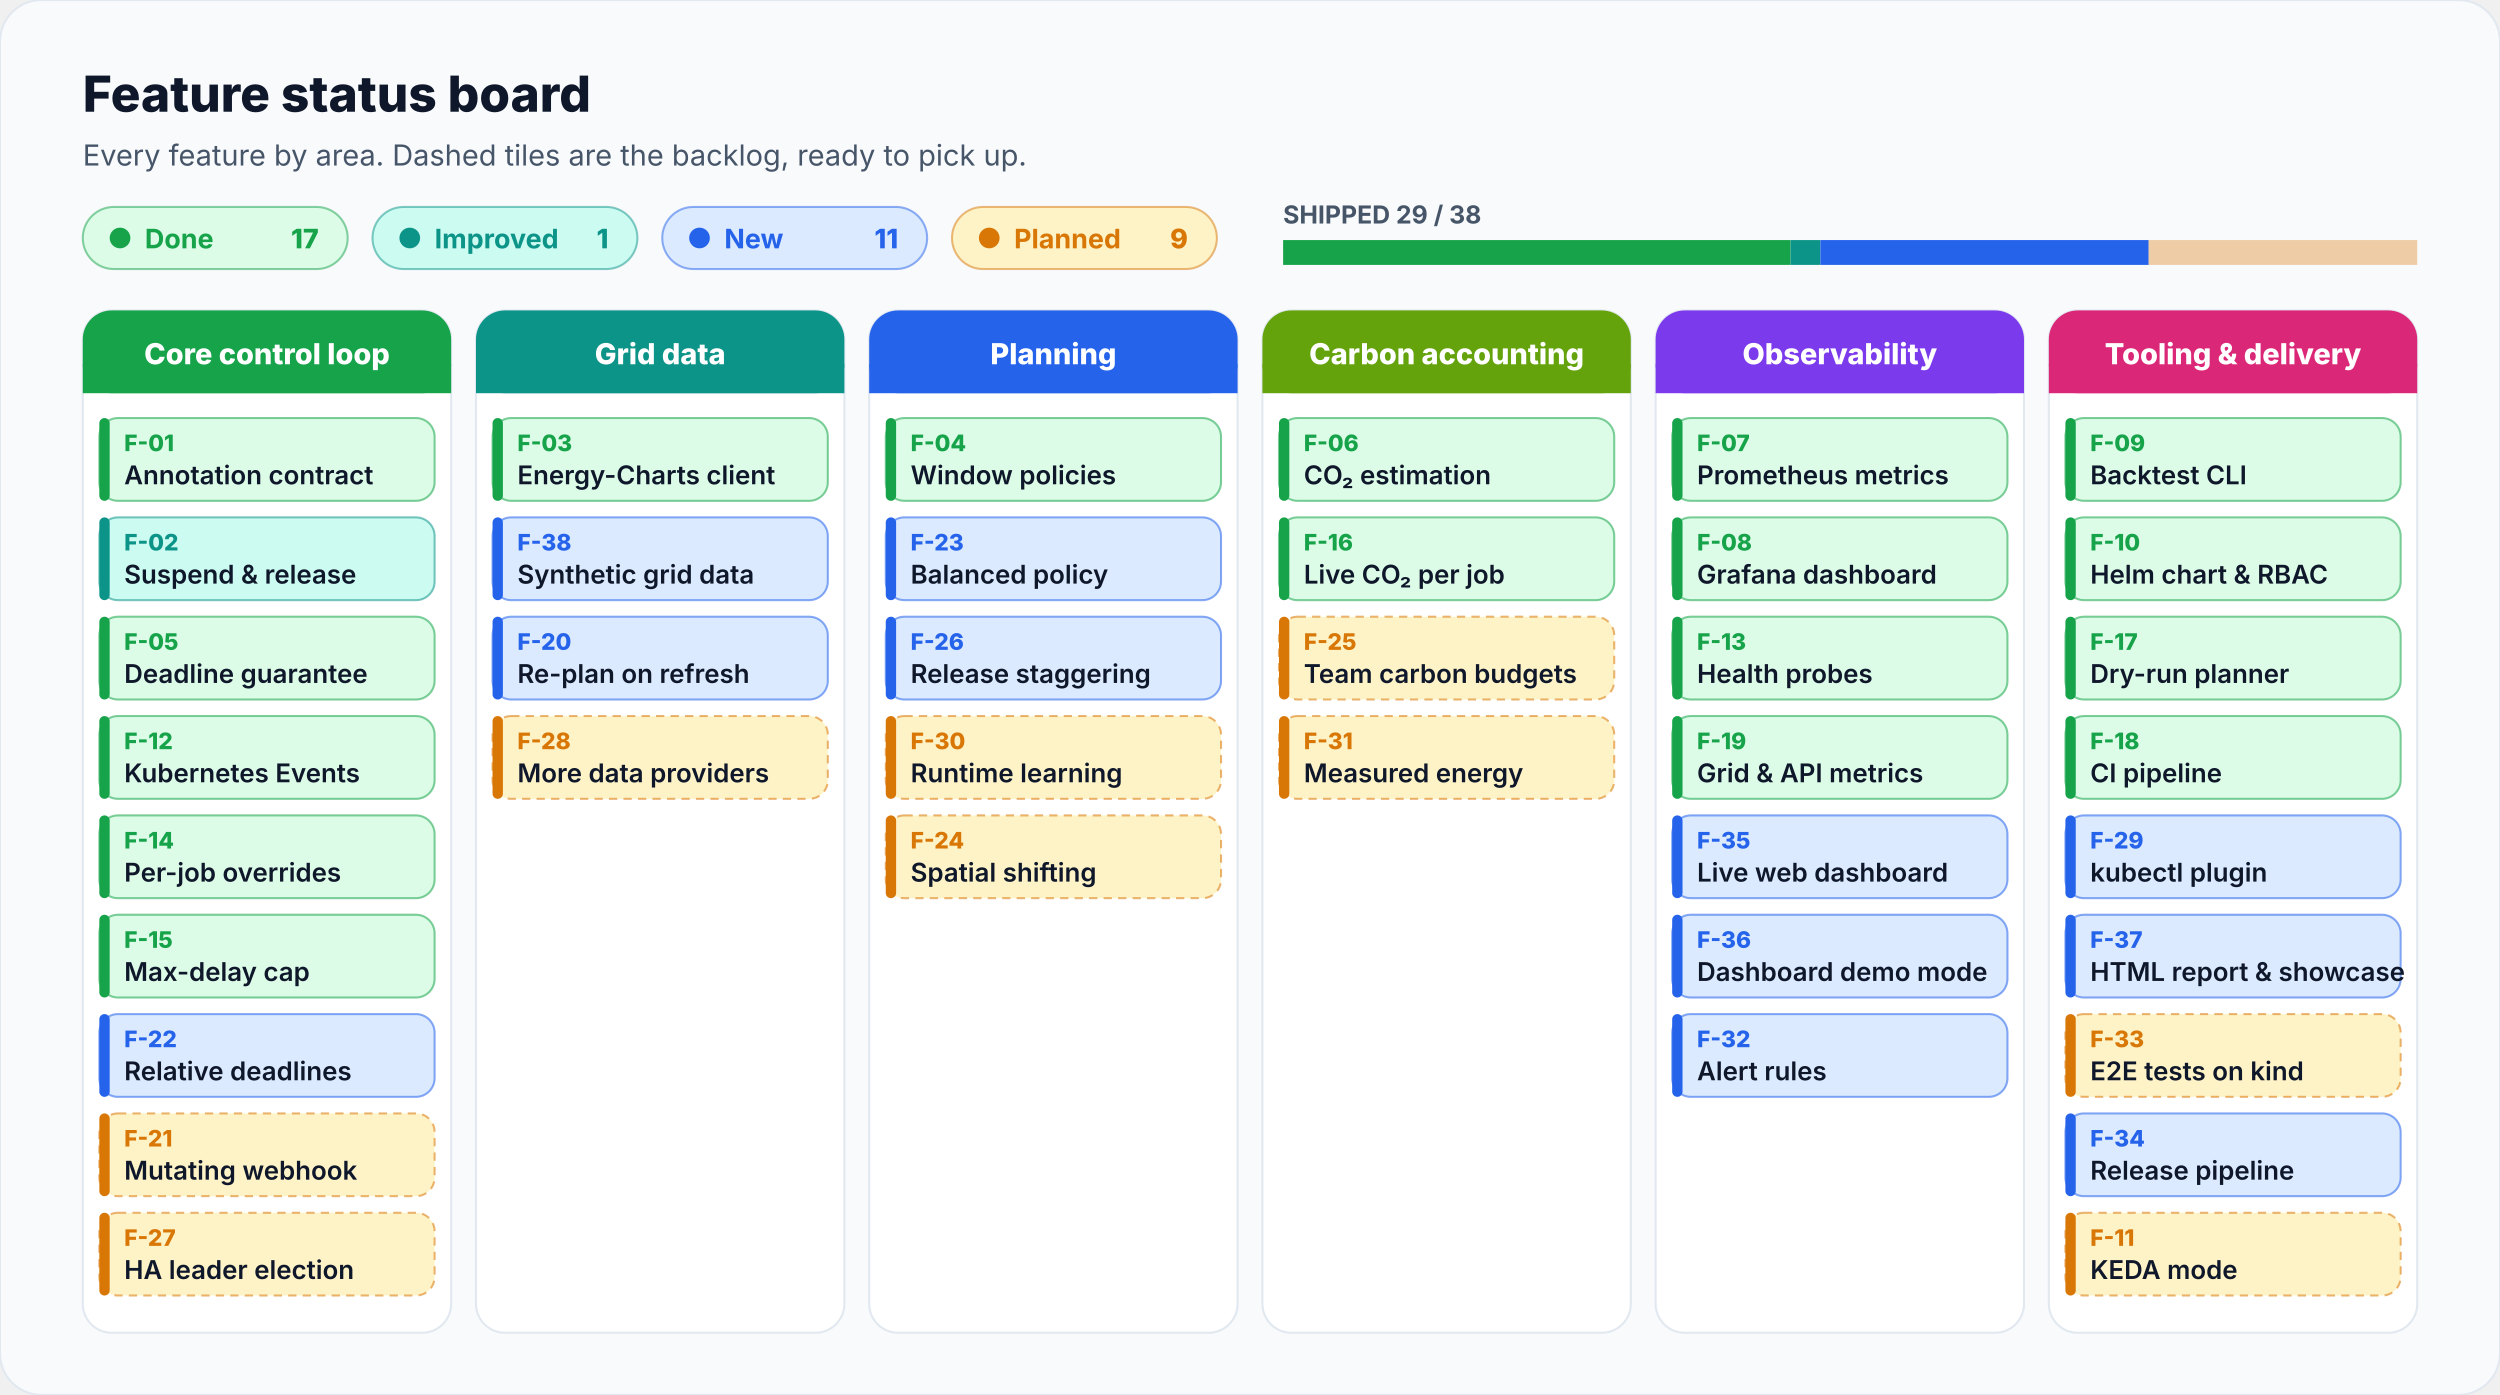
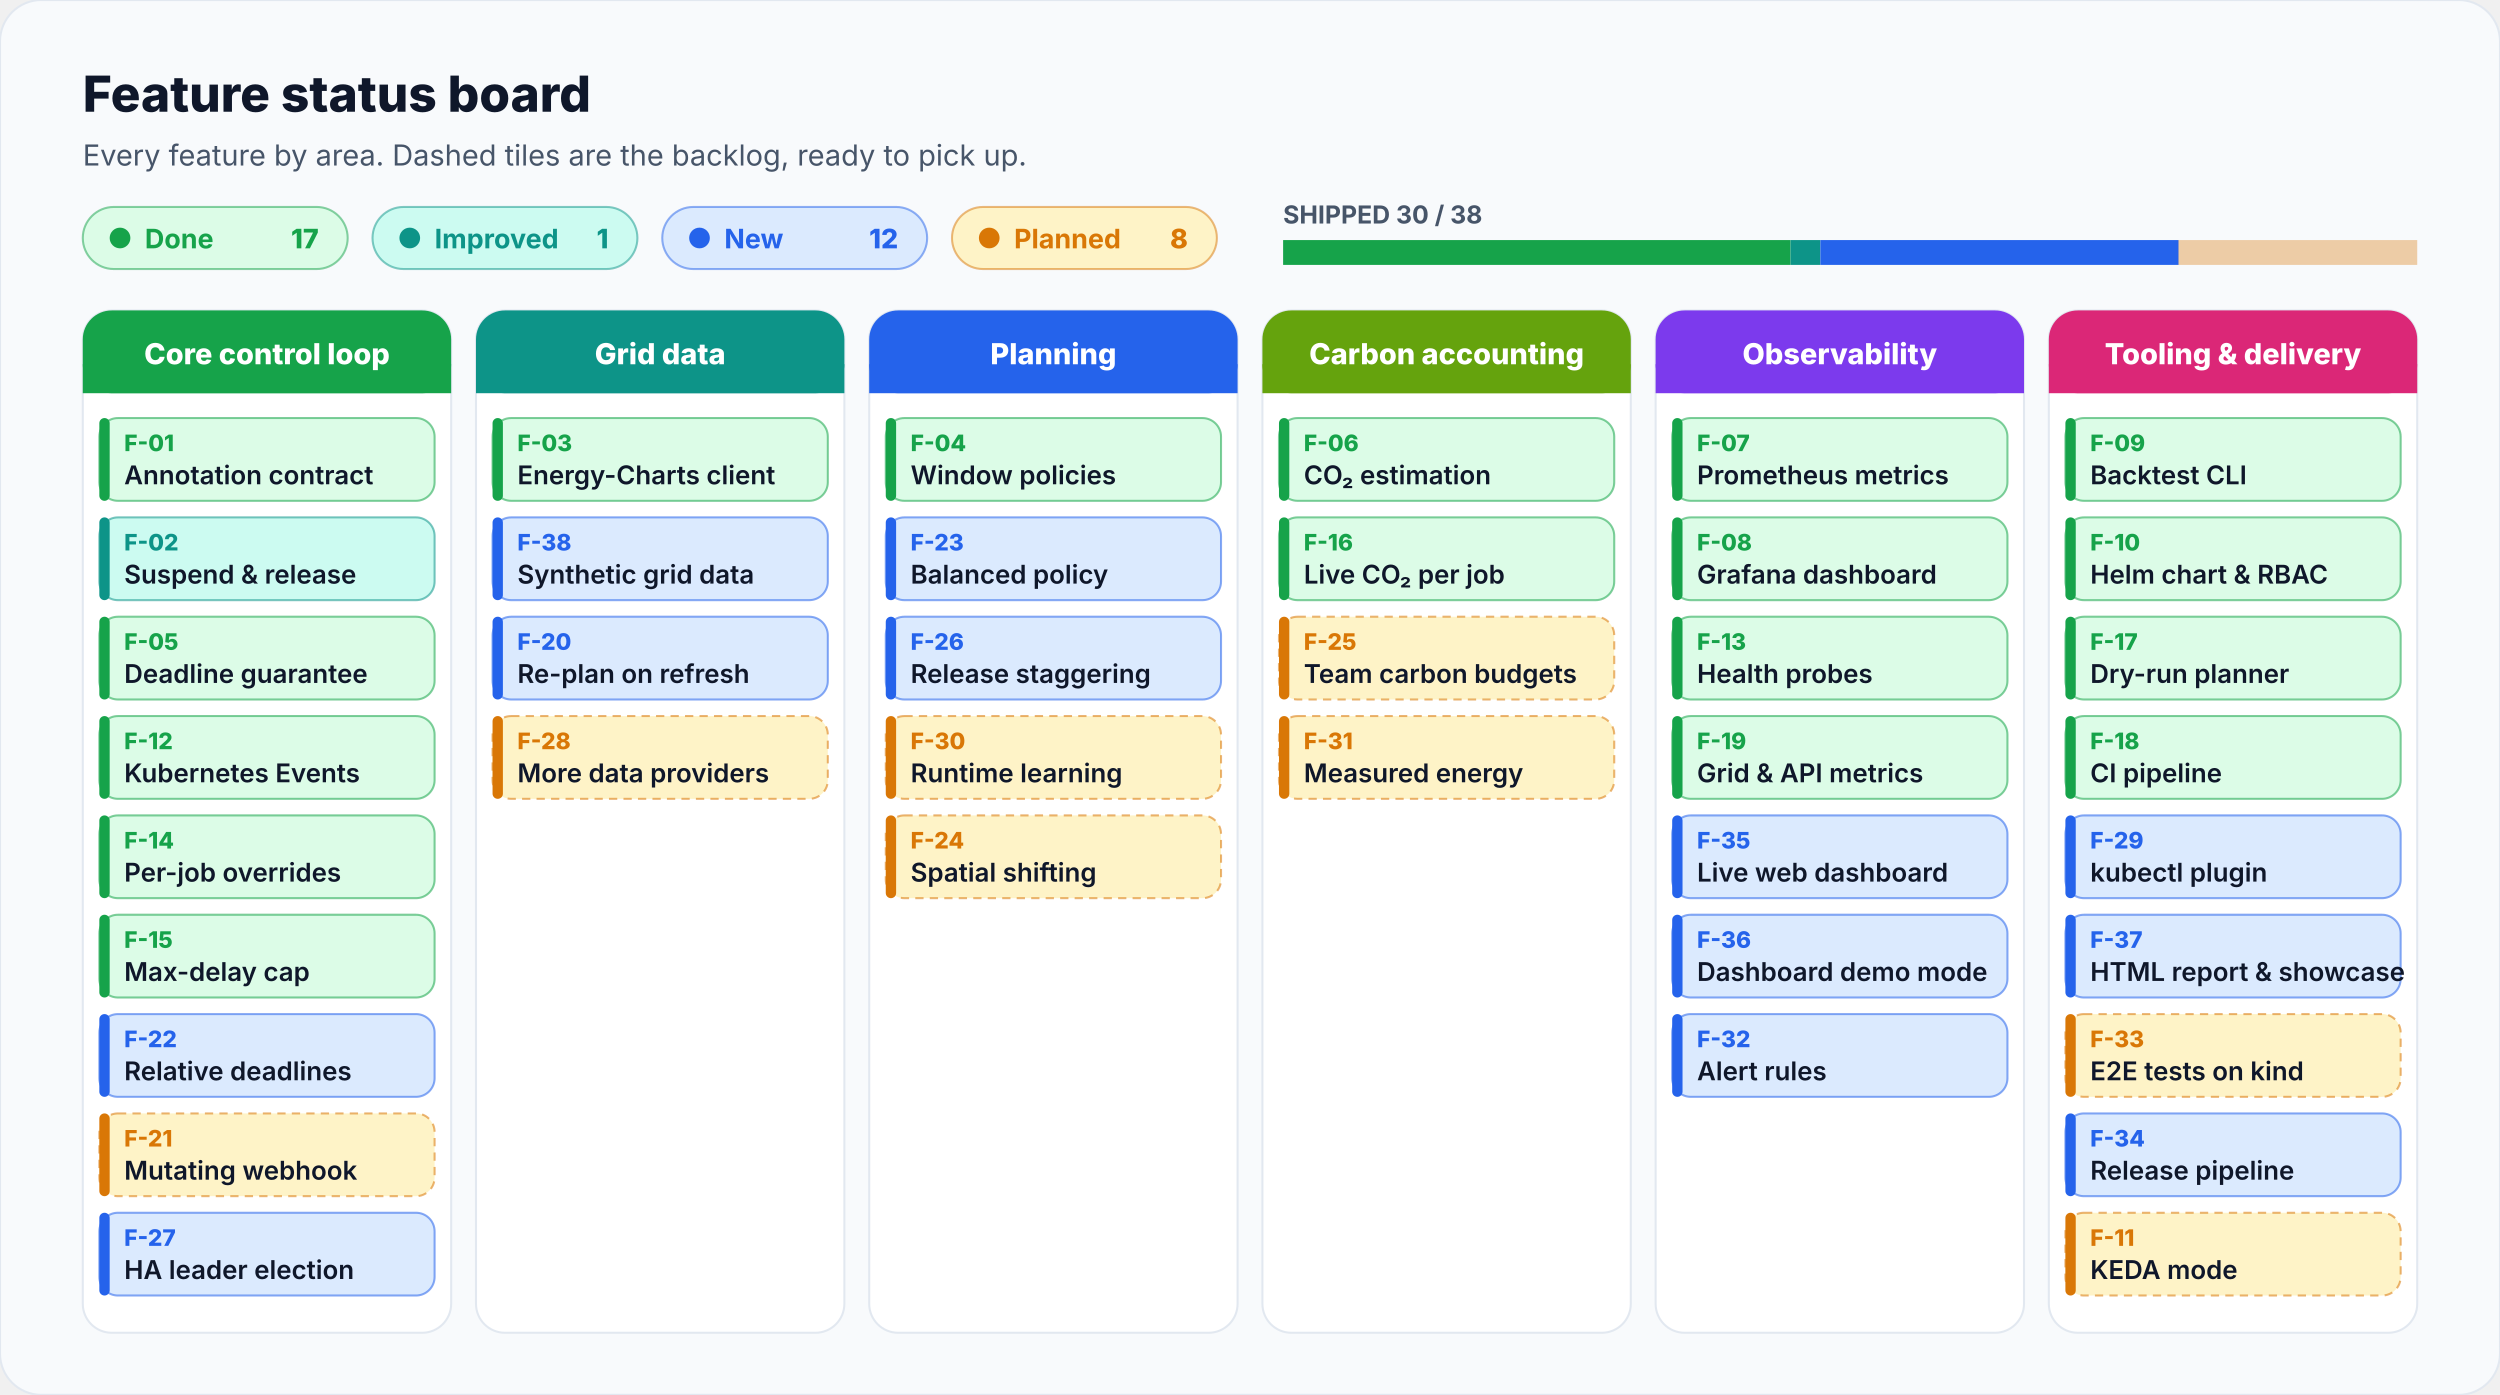
<svg xmlns="http://www.w3.org/2000/svg" viewBox="0 0 1208 674" width="1208" height="674" role="img" aria-label="Feature status board grouped by area">
  <rect width="1208" height="674" rx="20" fill="#f8fafc" stroke="#e2e8f0" />
  <g font-family="'Segoe UI', Inter, Helvetica, Arial, sans-serif">
    <text x="40" y="54" font-size="24" font-weight="800" fill="#0f172a">Feature status board</text>
    <text x="40" y="80" font-size="14" fill="#475569">Every feature by area. Dashed tiles are the backlog, ready to pick up.</text>
    <rect x="40" y="100" width="128" height="30" rx="15" fill="#dcfce7" stroke="#16a34a" stroke-opacity="0.5" />
    <circle cx="58" cy="115" r="5" fill="#16a34a" />
    <text x="70" y="120" font-size="13" font-weight="700" fill="#16a34a">Done</text>
    <text x="154" y="120" font-size="13" font-weight="800" fill="#16a34a" text-anchor="end">17</text>
    <rect x="180" y="100" width="128" height="30" rx="15" fill="#ccfbf1" stroke="#0d9488" stroke-opacity="0.5" />
    <circle cx="198" cy="115" r="5" fill="#0d9488" />
    <text x="210" y="120" font-size="13" font-weight="700" fill="#0d9488">Improved</text>
    <text x="294" y="120" font-size="13" font-weight="800" fill="#0d9488" text-anchor="end">1</text>
    <rect x="320" y="100" width="128" height="30" rx="15" fill="#dbeafe" stroke="#2563eb" stroke-opacity="0.5" />
    <circle cx="338" cy="115" r="5" fill="#2563eb" />
    <text x="350" y="120" font-size="13" font-weight="700" fill="#2563eb">New</text>
-     <text x="434" y="120" font-size="13" font-weight="800" fill="#2563eb" text-anchor="end">11</text>
+     <text x="434" y="120" font-size="13" font-weight="800" fill="#2563eb" text-anchor="end">12</text>
    <rect x="460" y="100" width="128" height="30" rx="15" fill="#fef3c7" stroke="#d97706" stroke-opacity="0.5" />
    <circle cx="478" cy="115" r="5" fill="#d97706" />
    <text x="490" y="120" font-size="13" font-weight="700" fill="#d97706">Planned</text>
-     <text x="574" y="120" font-size="13" font-weight="800" fill="#d97706" text-anchor="end">9</text>
-     <text x="620" y="108" font-size="12" font-weight="700" fill="#475569">SHIPPED 29 / 38</text>
+     <text x="574" y="120" font-size="13" font-weight="800" fill="#d97706" text-anchor="end">8</text>
+     <text x="620" y="108" font-size="12" font-weight="700" fill="#475569">SHIPPED 30 / 38</text>
    <rect x="620.0" y="116" width="245.2" height="12" fill="#16a34a" fill-opacity="1" />
    <rect x="865.2" y="116" width="14.4" height="12" fill="#0d9488" fill-opacity="1" />
-     <rect x="879.6" y="116" width="158.6" height="12" fill="#2563eb" fill-opacity="1" />
-     <rect x="1038.2" y="116" width="129.8" height="12" fill="#d97706" fill-opacity="0.35" />
+     <rect x="879.6" y="116" width="173.1" height="12" fill="#2563eb" fill-opacity="1" />
+     <rect x="1052.6" y="116" width="115.4" height="12" fill="#d97706" fill-opacity="0.35" />
    <rect x="40" y="150" width="178" height="494" rx="14" fill="#ffffff" stroke="#e2e8f0" />
    <rect x="40" y="150" width="178" height="40" rx="14" fill="#16a34a" />
    <rect x="40" y="176" width="178" height="14" fill="#16a34a" />
    <text x="129.0" y="176" font-size="14" font-weight="800" fill="#ffffff" text-anchor="middle">Core control loop</text>
    <rect x="48" y="202" width="162" height="40" rx="9" fill="#dcfce7" stroke="#16a34a" stroke-opacity="0.55" />
    <rect x="48" y="202" width="5" height="40" rx="2.5" fill="#16a34a" />
    <text x="60" y="218" font-size="11" font-weight="800" fill="#16a34a">F-01</text>
    <text x="60" y="234" font-size="12.5" font-weight="600" fill="#0f172a">Annotation contract</text>
    <rect x="48" y="250" width="162" height="40" rx="9" fill="#ccfbf1" stroke="#0d9488" stroke-opacity="0.55" />
    <rect x="48" y="250" width="5" height="40" rx="2.5" fill="#0d9488" />
    <text x="60" y="266" font-size="11" font-weight="800" fill="#0d9488">F-02</text>
    <text x="60" y="282" font-size="12.5" font-weight="600" fill="#0f172a">Suspend &amp; release</text>
    <rect x="48" y="298" width="162" height="40" rx="9" fill="#dcfce7" stroke="#16a34a" stroke-opacity="0.55" />
    <rect x="48" y="298" width="5" height="40" rx="2.5" fill="#16a34a" />
    <text x="60" y="314" font-size="11" font-weight="800" fill="#16a34a">F-05</text>
    <text x="60" y="330" font-size="12.5" font-weight="600" fill="#0f172a">Deadline guarantee</text>
    <rect x="48" y="346" width="162" height="40" rx="9" fill="#dcfce7" stroke="#16a34a" stroke-opacity="0.55" />
    <rect x="48" y="346" width="5" height="40" rx="2.5" fill="#16a34a" />
    <text x="60" y="362" font-size="11" font-weight="800" fill="#16a34a">F-12</text>
    <text x="60" y="378" font-size="12.5" font-weight="600" fill="#0f172a">Kubernetes Events</text>
    <rect x="48" y="394" width="162" height="40" rx="9" fill="#dcfce7" stroke="#16a34a" stroke-opacity="0.55" />
    <rect x="48" y="394" width="5" height="40" rx="2.5" fill="#16a34a" />
    <text x="60" y="410" font-size="11" font-weight="800" fill="#16a34a">F-14</text>
    <text x="60" y="426" font-size="12.5" font-weight="600" fill="#0f172a">Per-job overrides</text>
    <rect x="48" y="442" width="162" height="40" rx="9" fill="#dcfce7" stroke="#16a34a" stroke-opacity="0.55" />
    <rect x="48" y="442" width="5" height="40" rx="2.5" fill="#16a34a" />
    <text x="60" y="458" font-size="11" font-weight="800" fill="#16a34a">F-15</text>
    <text x="60" y="474" font-size="12.5" font-weight="600" fill="#0f172a">Max-delay cap</text>
    <rect x="48" y="490" width="162" height="40" rx="9" fill="#dbeafe" stroke="#2563eb" stroke-opacity="0.55" />
    <rect x="48" y="490" width="5" height="40" rx="2.5" fill="#2563eb" />
    <text x="60" y="506" font-size="11" font-weight="800" fill="#2563eb">F-22</text>
    <text x="60" y="522" font-size="12.5" font-weight="600" fill="#0f172a">Relative deadlines</text>
    <rect x="48" y="538" width="162" height="40" rx="9" fill="#fef3c7" stroke="#d97706" stroke-opacity="0.55" stroke-dasharray="4 3" />
    <rect x="48" y="538" width="5" height="40" rx="2.5" fill="#d97706" />
    <text x="60" y="554" font-size="11" font-weight="800" fill="#d97706">F-21</text>
    <text x="60" y="570" font-size="12.5" font-weight="600" fill="#0f172a">Mutating webhook</text>
-     <rect x="48" y="586" width="162" height="40" rx="9" fill="#fef3c7" stroke="#d97706" stroke-opacity="0.55" stroke-dasharray="4 3" />
-     <rect x="48" y="586" width="5" height="40" rx="2.5" fill="#d97706" />
-     <text x="60" y="602" font-size="11" font-weight="800" fill="#d97706">F-27</text>
+     <rect x="48" y="586" width="162" height="40" rx="9" fill="#dbeafe" stroke="#2563eb" stroke-opacity="0.55" />
+     <rect x="48" y="586" width="5" height="40" rx="2.5" fill="#2563eb" />
+     <text x="60" y="602" font-size="11" font-weight="800" fill="#2563eb">F-27</text>
    <text x="60" y="618" font-size="12.5" font-weight="600" fill="#0f172a">HA leader election</text>
    <rect x="230" y="150" width="178" height="494" rx="14" fill="#ffffff" stroke="#e2e8f0" />
    <rect x="230" y="150" width="178" height="40" rx="14" fill="#0d9488" />
    <rect x="230" y="176" width="178" height="14" fill="#0d9488" />
    <text x="319.0" y="176" font-size="14" font-weight="800" fill="#ffffff" text-anchor="middle">Grid data</text>
    <rect x="238" y="202" width="162" height="40" rx="9" fill="#dcfce7" stroke="#16a34a" stroke-opacity="0.55" />
    <rect x="238" y="202" width="5" height="40" rx="2.5" fill="#16a34a" />
    <text x="250" y="218" font-size="11" font-weight="800" fill="#16a34a">F-03</text>
    <text x="250" y="234" font-size="12.5" font-weight="600" fill="#0f172a">Energy-Charts client</text>
    <rect x="238" y="250" width="162" height="40" rx="9" fill="#dbeafe" stroke="#2563eb" stroke-opacity="0.55" />
    <rect x="238" y="250" width="5" height="40" rx="2.5" fill="#2563eb" />
    <text x="250" y="266" font-size="11" font-weight="800" fill="#2563eb">F-38</text>
    <text x="250" y="282" font-size="12.5" font-weight="600" fill="#0f172a">Synthetic grid data</text>
    <rect x="238" y="298" width="162" height="40" rx="9" fill="#dbeafe" stroke="#2563eb" stroke-opacity="0.55" />
    <rect x="238" y="298" width="5" height="40" rx="2.5" fill="#2563eb" />
    <text x="250" y="314" font-size="11" font-weight="800" fill="#2563eb">F-20</text>
    <text x="250" y="330" font-size="12.5" font-weight="600" fill="#0f172a">Re-plan on refresh</text>
    <rect x="238" y="346" width="162" height="40" rx="9" fill="#fef3c7" stroke="#d97706" stroke-opacity="0.55" stroke-dasharray="4 3" />
    <rect x="238" y="346" width="5" height="40" rx="2.5" fill="#d97706" />
    <text x="250" y="362" font-size="11" font-weight="800" fill="#d97706">F-28</text>
    <text x="250" y="378" font-size="12.5" font-weight="600" fill="#0f172a">More data providers</text>
    <rect x="420" y="150" width="178" height="494" rx="14" fill="#ffffff" stroke="#e2e8f0" />
    <rect x="420" y="150" width="178" height="40" rx="14" fill="#2563eb" />
    <rect x="420" y="176" width="178" height="14" fill="#2563eb" />
    <text x="509.0" y="176" font-size="14" font-weight="800" fill="#ffffff" text-anchor="middle">Planning</text>
    <rect x="428" y="202" width="162" height="40" rx="9" fill="#dcfce7" stroke="#16a34a" stroke-opacity="0.55" />
    <rect x="428" y="202" width="5" height="40" rx="2.5" fill="#16a34a" />
    <text x="440" y="218" font-size="11" font-weight="800" fill="#16a34a">F-04</text>
    <text x="440" y="234" font-size="12.5" font-weight="600" fill="#0f172a">Window policies</text>
    <rect x="428" y="250" width="162" height="40" rx="9" fill="#dbeafe" stroke="#2563eb" stroke-opacity="0.55" />
    <rect x="428" y="250" width="5" height="40" rx="2.5" fill="#2563eb" />
    <text x="440" y="266" font-size="11" font-weight="800" fill="#2563eb">F-23</text>
    <text x="440" y="282" font-size="12.5" font-weight="600" fill="#0f172a">Balanced policy</text>
    <rect x="428" y="298" width="162" height="40" rx="9" fill="#dbeafe" stroke="#2563eb" stroke-opacity="0.55" />
    <rect x="428" y="298" width="5" height="40" rx="2.5" fill="#2563eb" />
    <text x="440" y="314" font-size="11" font-weight="800" fill="#2563eb">F-26</text>
    <text x="440" y="330" font-size="12.5" font-weight="600" fill="#0f172a">Release staggering</text>
    <rect x="428" y="346" width="162" height="40" rx="9" fill="#fef3c7" stroke="#d97706" stroke-opacity="0.55" stroke-dasharray="4 3" />
    <rect x="428" y="346" width="5" height="40" rx="2.5" fill="#d97706" />
    <text x="440" y="362" font-size="11" font-weight="800" fill="#d97706">F-30</text>
    <text x="440" y="378" font-size="12.5" font-weight="600" fill="#0f172a">Runtime learning</text>
    <rect x="428" y="394" width="162" height="40" rx="9" fill="#fef3c7" stroke="#d97706" stroke-opacity="0.55" stroke-dasharray="4 3" />
    <rect x="428" y="394" width="5" height="40" rx="2.5" fill="#d97706" />
    <text x="440" y="410" font-size="11" font-weight="800" fill="#d97706">F-24</text>
    <text x="440" y="426" font-size="12.5" font-weight="600" fill="#0f172a">Spatial shifting</text>
    <rect x="610" y="150" width="178" height="494" rx="14" fill="#ffffff" stroke="#e2e8f0" />
    <rect x="610" y="150" width="178" height="40" rx="14" fill="#65a30d" />
    <rect x="610" y="176" width="178" height="14" fill="#65a30d" />
    <text x="699.0" y="176" font-size="14" font-weight="800" fill="#ffffff" text-anchor="middle">Carbon accounting</text>
    <rect x="618" y="202" width="162" height="40" rx="9" fill="#dcfce7" stroke="#16a34a" stroke-opacity="0.55" />
    <rect x="618" y="202" width="5" height="40" rx="2.5" fill="#16a34a" />
    <text x="630" y="218" font-size="11" font-weight="800" fill="#16a34a">F-06</text>
    <text x="630" y="234" font-size="12.5" font-weight="600" fill="#0f172a">CO₂ estimation</text>
    <rect x="618" y="250" width="162" height="40" rx="9" fill="#dcfce7" stroke="#16a34a" stroke-opacity="0.55" />
    <rect x="618" y="250" width="5" height="40" rx="2.5" fill="#16a34a" />
    <text x="630" y="266" font-size="11" font-weight="800" fill="#16a34a">F-16</text>
    <text x="630" y="282" font-size="12.5" font-weight="600" fill="#0f172a">Live CO₂ per job</text>
    <rect x="618" y="298" width="162" height="40" rx="9" fill="#fef3c7" stroke="#d97706" stroke-opacity="0.55" stroke-dasharray="4 3" />
    <rect x="618" y="298" width="5" height="40" rx="2.5" fill="#d97706" />
    <text x="630" y="314" font-size="11" font-weight="800" fill="#d97706">F-25</text>
    <text x="630" y="330" font-size="12.5" font-weight="600" fill="#0f172a">Team carbon budgets</text>
    <rect x="618" y="346" width="162" height="40" rx="9" fill="#fef3c7" stroke="#d97706" stroke-opacity="0.55" stroke-dasharray="4 3" />
    <rect x="618" y="346" width="5" height="40" rx="2.5" fill="#d97706" />
    <text x="630" y="362" font-size="11" font-weight="800" fill="#d97706">F-31</text>
    <text x="630" y="378" font-size="12.5" font-weight="600" fill="#0f172a">Measured energy</text>
    <rect x="800" y="150" width="178" height="494" rx="14" fill="#ffffff" stroke="#e2e8f0" />
    <rect x="800" y="150" width="178" height="40" rx="14" fill="#7c3aed" />
    <rect x="800" y="176" width="178" height="14" fill="#7c3aed" />
    <text x="889.0" y="176" font-size="14" font-weight="800" fill="#ffffff" text-anchor="middle">Observability</text>
    <rect x="808" y="202" width="162" height="40" rx="9" fill="#dcfce7" stroke="#16a34a" stroke-opacity="0.55" />
    <rect x="808" y="202" width="5" height="40" rx="2.5" fill="#16a34a" />
    <text x="820" y="218" font-size="11" font-weight="800" fill="#16a34a">F-07</text>
    <text x="820" y="234" font-size="12.5" font-weight="600" fill="#0f172a">Prometheus metrics</text>
    <rect x="808" y="250" width="162" height="40" rx="9" fill="#dcfce7" stroke="#16a34a" stroke-opacity="0.55" />
    <rect x="808" y="250" width="5" height="40" rx="2.5" fill="#16a34a" />
    <text x="820" y="266" font-size="11" font-weight="800" fill="#16a34a">F-08</text>
    <text x="820" y="282" font-size="12.5" font-weight="600" fill="#0f172a">Grafana dashboard</text>
    <rect x="808" y="298" width="162" height="40" rx="9" fill="#dcfce7" stroke="#16a34a" stroke-opacity="0.55" />
    <rect x="808" y="298" width="5" height="40" rx="2.5" fill="#16a34a" />
    <text x="820" y="314" font-size="11" font-weight="800" fill="#16a34a">F-13</text>
    <text x="820" y="330" font-size="12.5" font-weight="600" fill="#0f172a">Health probes</text>
    <rect x="808" y="346" width="162" height="40" rx="9" fill="#dcfce7" stroke="#16a34a" stroke-opacity="0.55" />
    <rect x="808" y="346" width="5" height="40" rx="2.5" fill="#16a34a" />
    <text x="820" y="362" font-size="11" font-weight="800" fill="#16a34a">F-19</text>
    <text x="820" y="378" font-size="12.5" font-weight="600" fill="#0f172a">Grid &amp; API metrics</text>
    <rect x="808" y="394" width="162" height="40" rx="9" fill="#dbeafe" stroke="#2563eb" stroke-opacity="0.55" />
    <rect x="808" y="394" width="5" height="40" rx="2.5" fill="#2563eb" />
    <text x="820" y="410" font-size="11" font-weight="800" fill="#2563eb">F-35</text>
    <text x="820" y="426" font-size="12.5" font-weight="600" fill="#0f172a">Live web dashboard</text>
    <rect x="808" y="442" width="162" height="40" rx="9" fill="#dbeafe" stroke="#2563eb" stroke-opacity="0.55" />
    <rect x="808" y="442" width="5" height="40" rx="2.5" fill="#2563eb" />
    <text x="820" y="458" font-size="11" font-weight="800" fill="#2563eb">F-36</text>
    <text x="820" y="474" font-size="12.5" font-weight="600" fill="#0f172a">Dashboard demo mode</text>
    <rect x="808" y="490" width="162" height="40" rx="9" fill="#dbeafe" stroke="#2563eb" stroke-opacity="0.55" />
    <rect x="808" y="490" width="5" height="40" rx="2.5" fill="#2563eb" />
    <text x="820" y="506" font-size="11" font-weight="800" fill="#2563eb">F-32</text>
    <text x="820" y="522" font-size="12.5" font-weight="600" fill="#0f172a">Alert rules</text>
    <rect x="990" y="150" width="178" height="494" rx="14" fill="#ffffff" stroke="#e2e8f0" />
    <rect x="990" y="150" width="178" height="40" rx="14" fill="#db2777" />
    <rect x="990" y="176" width="178" height="14" fill="#db2777" />
    <text x="1079.0" y="176" font-size="14" font-weight="800" fill="#ffffff" text-anchor="middle">Tooling &amp; delivery</text>
    <rect x="998" y="202" width="162" height="40" rx="9" fill="#dcfce7" stroke="#16a34a" stroke-opacity="0.55" />
    <rect x="998" y="202" width="5" height="40" rx="2.5" fill="#16a34a" />
    <text x="1010" y="218" font-size="11" font-weight="800" fill="#16a34a">F-09</text>
    <text x="1010" y="234" font-size="12.5" font-weight="600" fill="#0f172a">Backtest CLI</text>
    <rect x="998" y="250" width="162" height="40" rx="9" fill="#dcfce7" stroke="#16a34a" stroke-opacity="0.55" />
    <rect x="998" y="250" width="5" height="40" rx="2.5" fill="#16a34a" />
    <text x="1010" y="266" font-size="11" font-weight="800" fill="#16a34a">F-10</text>
    <text x="1010" y="282" font-size="12.5" font-weight="600" fill="#0f172a">Helm chart &amp; RBAC</text>
    <rect x="998" y="298" width="162" height="40" rx="9" fill="#dcfce7" stroke="#16a34a" stroke-opacity="0.55" />
    <rect x="998" y="298" width="5" height="40" rx="2.5" fill="#16a34a" />
    <text x="1010" y="314" font-size="11" font-weight="800" fill="#16a34a">F-17</text>
    <text x="1010" y="330" font-size="12.5" font-weight="600" fill="#0f172a">Dry-run planner</text>
    <rect x="998" y="346" width="162" height="40" rx="9" fill="#dcfce7" stroke="#16a34a" stroke-opacity="0.55" />
    <rect x="998" y="346" width="5" height="40" rx="2.5" fill="#16a34a" />
    <text x="1010" y="362" font-size="11" font-weight="800" fill="#16a34a">F-18</text>
    <text x="1010" y="378" font-size="12.5" font-weight="600" fill="#0f172a">CI pipeline</text>
    <rect x="998" y="394" width="162" height="40" rx="9" fill="#dbeafe" stroke="#2563eb" stroke-opacity="0.55" />
    <rect x="998" y="394" width="5" height="40" rx="2.5" fill="#2563eb" />
    <text x="1010" y="410" font-size="11" font-weight="800" fill="#2563eb">F-29</text>
    <text x="1010" y="426" font-size="12.5" font-weight="600" fill="#0f172a">kubectl plugin</text>
    <rect x="998" y="442" width="162" height="40" rx="9" fill="#dbeafe" stroke="#2563eb" stroke-opacity="0.55" />
    <rect x="998" y="442" width="5" height="40" rx="2.5" fill="#2563eb" />
    <text x="1010" y="458" font-size="11" font-weight="800" fill="#2563eb">F-37</text>
    <text x="1010" y="474" font-size="12.5" font-weight="600" fill="#0f172a">HTML report &amp; showcase</text>
    <rect x="998" y="490" width="162" height="40" rx="9" fill="#fef3c7" stroke="#d97706" stroke-opacity="0.55" stroke-dasharray="4 3" />
    <rect x="998" y="490" width="5" height="40" rx="2.5" fill="#d97706" />
    <text x="1010" y="506" font-size="11" font-weight="800" fill="#d97706">F-33</text>
    <text x="1010" y="522" font-size="12.5" font-weight="600" fill="#0f172a">E2E tests on kind</text>
    <rect x="998" y="538" width="162" height="40" rx="9" fill="#dbeafe" stroke="#2563eb" stroke-opacity="0.55" />
    <rect x="998" y="538" width="5" height="40" rx="2.5" fill="#2563eb" />
    <text x="1010" y="554" font-size="11" font-weight="800" fill="#2563eb">F-34</text>
    <text x="1010" y="570" font-size="12.5" font-weight="600" fill="#0f172a">Release pipeline</text>
    <rect x="998" y="586" width="162" height="40" rx="9" fill="#fef3c7" stroke="#d97706" stroke-opacity="0.55" stroke-dasharray="4 3" />
    <rect x="998" y="586" width="5" height="40" rx="2.5" fill="#d97706" />
    <text x="1010" y="602" font-size="11" font-weight="800" fill="#d97706">F-11</text>
    <text x="1010" y="618" font-size="12.5" font-weight="600" fill="#0f172a">KEDA mode</text>
  </g>
</svg>
